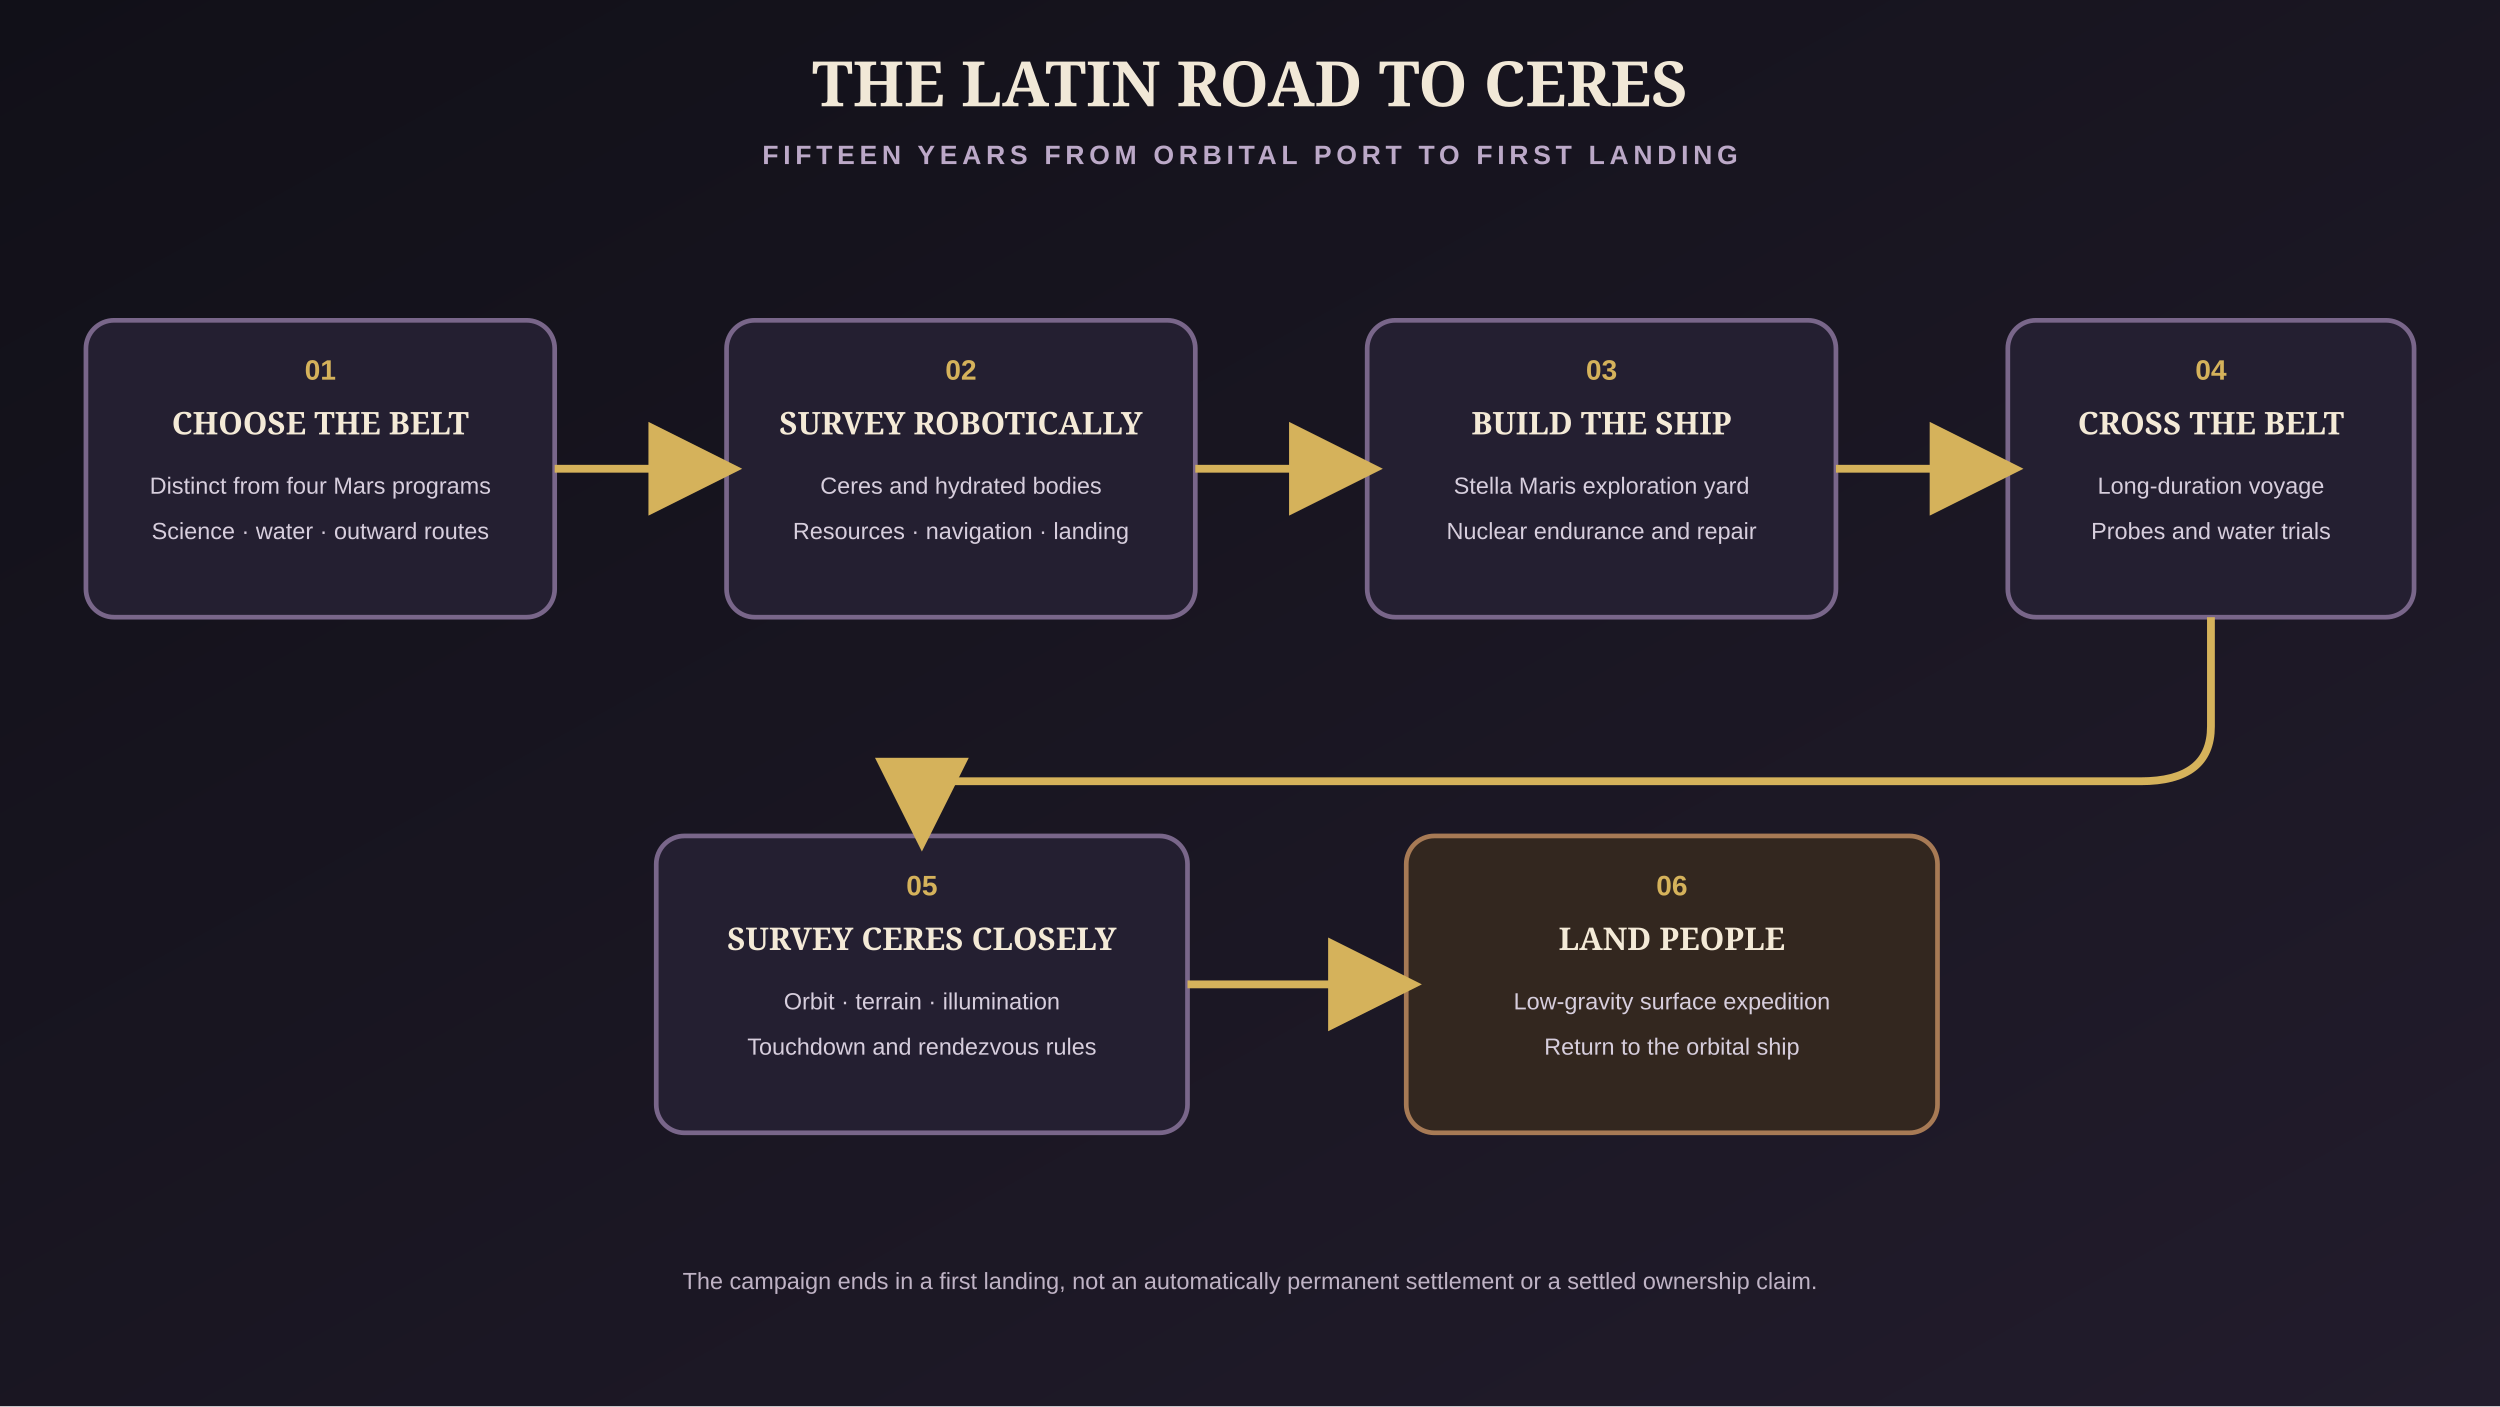
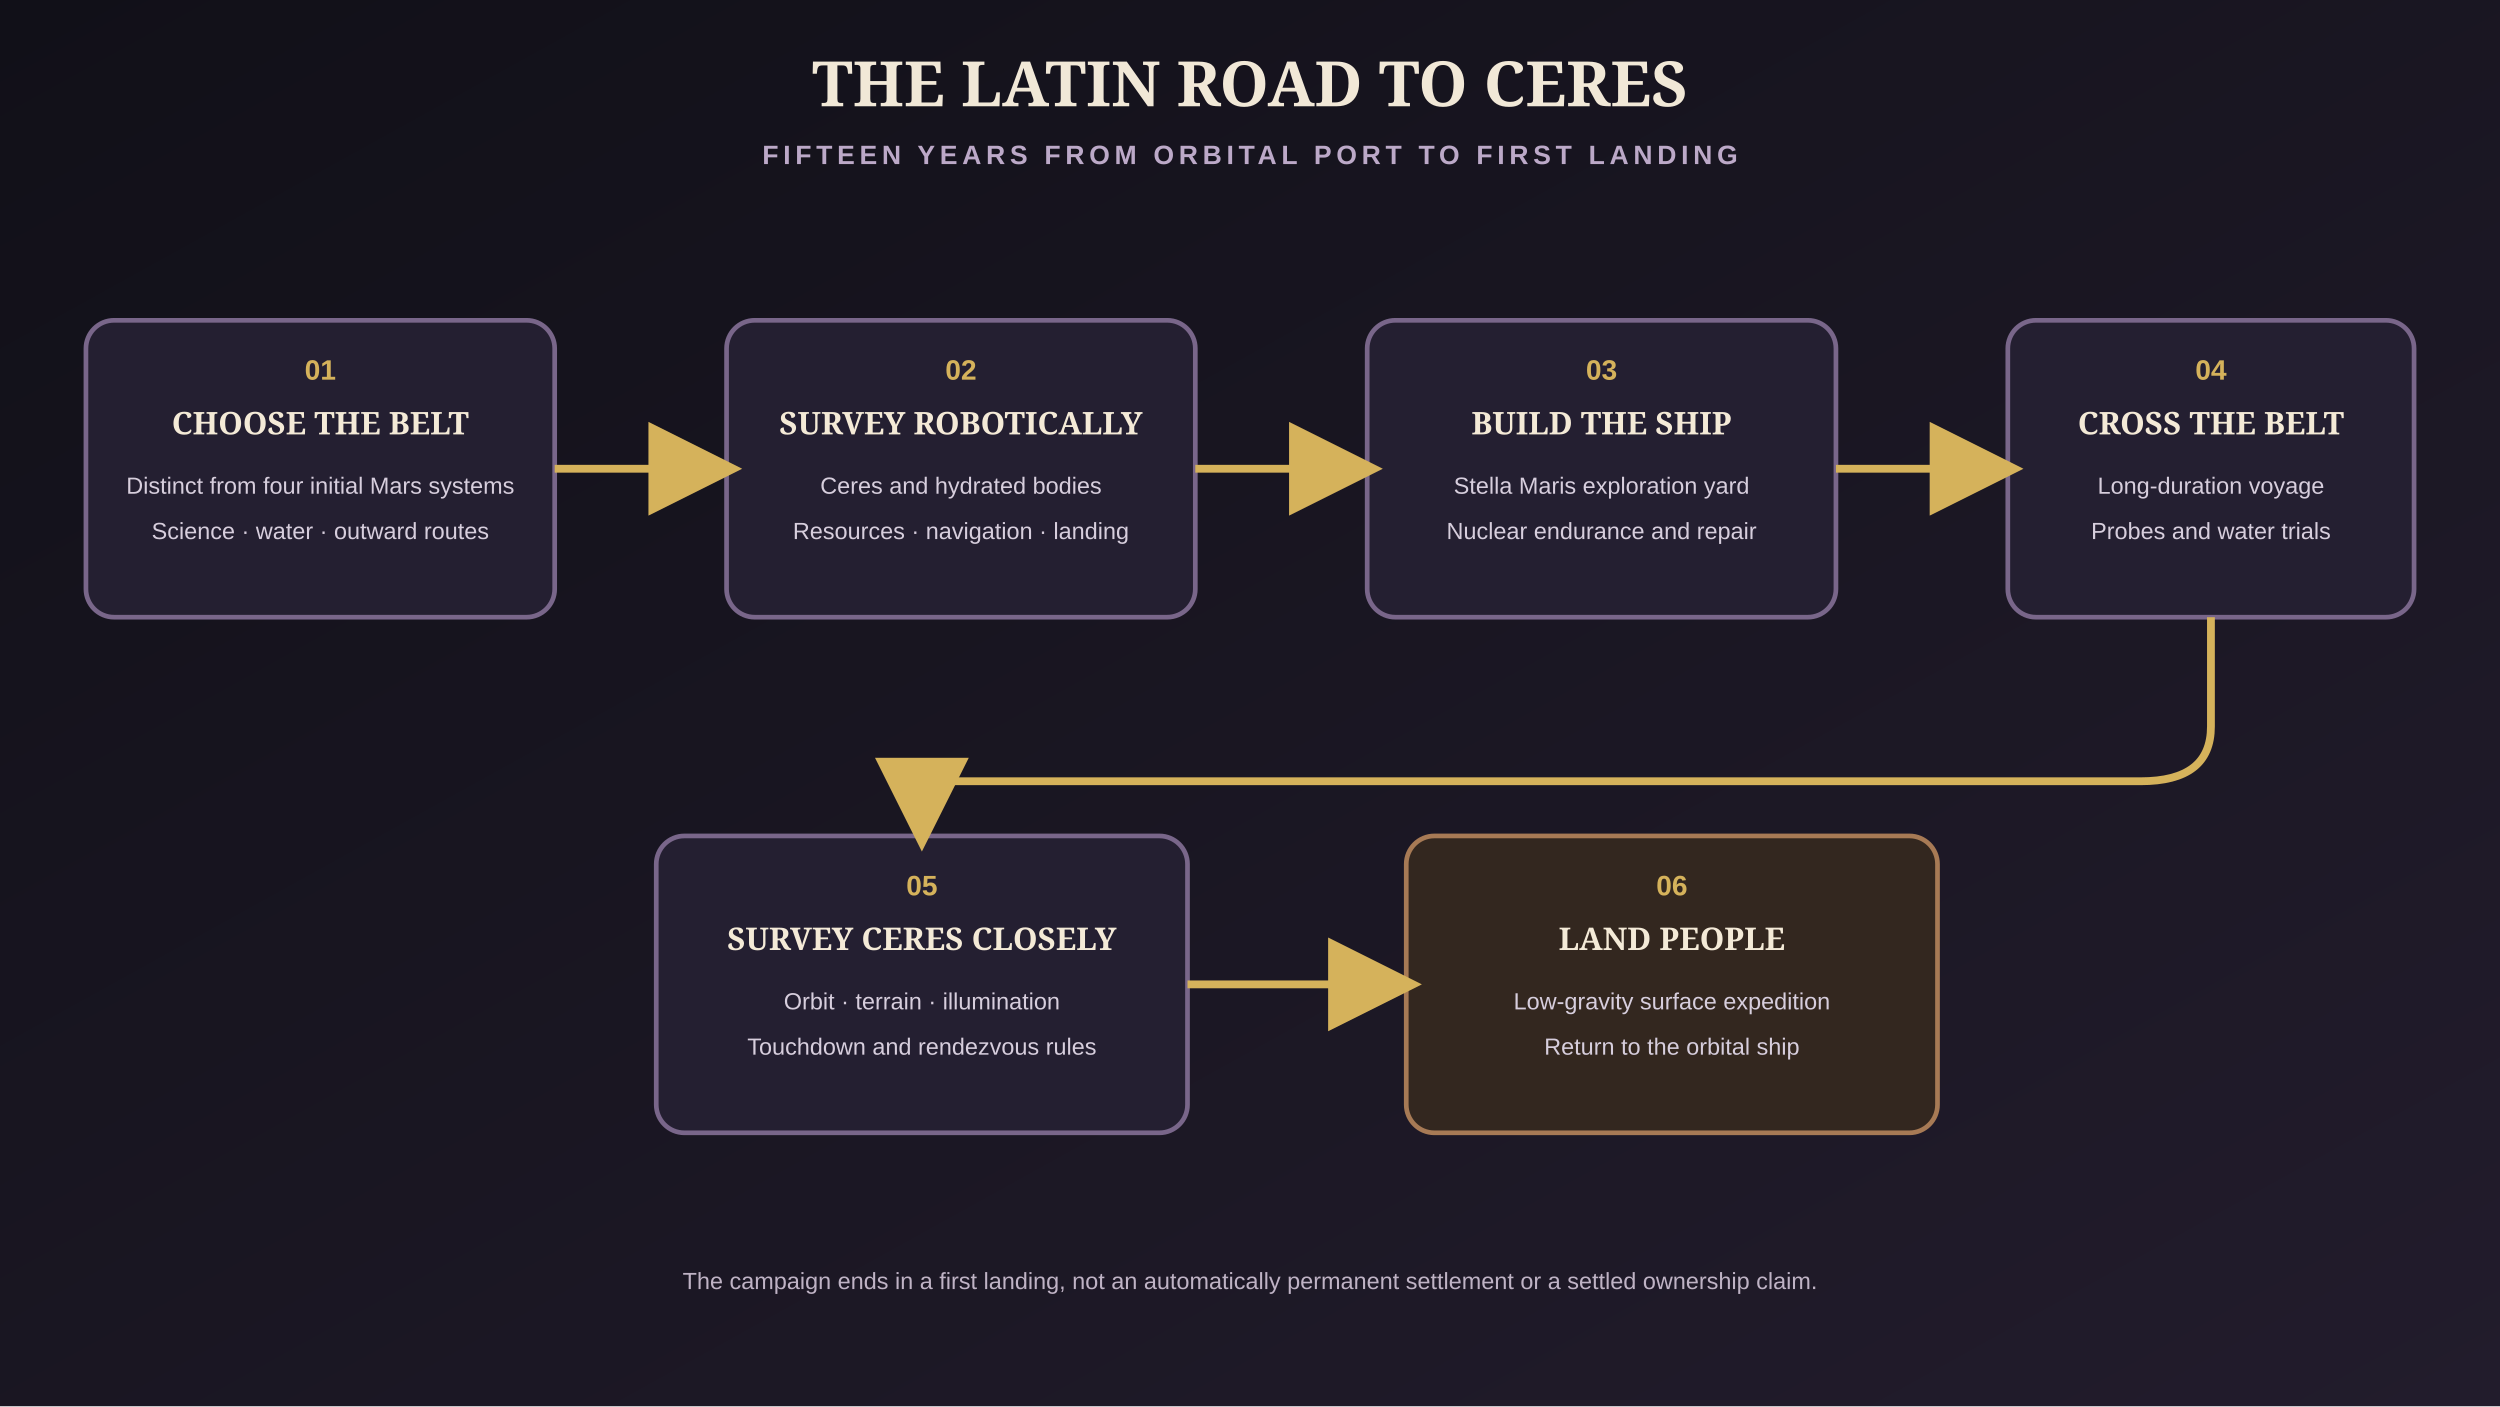
<svg xmlns="http://www.w3.org/2000/svg" viewBox="0 0 1600 900" role="img" aria-labelledby="title desc">
  <defs>
    <linearGradient id="bg" x1="0" y1="0" x2="1" y2="1">
      <stop stop-color="#111018" />
      <stop offset="1" stop-color="#221c2c" />
    </linearGradient>
    <marker id="arrow" markerWidth="12" markerHeight="12" refX="10" refY="6" orient="auto">
      <path d="M0 0L12 6 0 12Z" fill="#d5b25b" />
    </marker>
    <style>.title{font:700 40px Georgia,serif;fill:#f1e8d7}.sub{font:600 17px Arial,sans-serif;letter-spacing:3px;fill:#bca9c8}.box{fill:#241f31;stroke:#79668a;stroke-width:3;rx:18}.final{fill:#33271f;stroke:#a77a55;stroke-width:3;rx:18}.num{font:700 18px Arial,sans-serif;fill:#d5b25b}.head{font:700 20px Georgia,serif;fill:#f4ead7}.copy{font:15px Arial,sans-serif;fill:#d7cedd}.line{stroke:#d5b25b;stroke-width:5;fill:none;marker-end:url(#arrow)}.foot{font:15px Arial,sans-serif;fill:#bfb3c5}</style>
  </defs>
  <rect width="1600" height="900" fill="url(#bg)" />
  <text x="800" y="68" text-anchor="middle" class="title">THE LATIN ROAD TO CERES</text>
  <text x="800" y="105" text-anchor="middle" class="sub">FIFTEEN YEARS FROM ORBITAL PORT TO FIRST LANDING</text>
  <rect x="55" y="205" width="300" height="190" class="box" />
  <text x="205" y="243" text-anchor="middle" class="num">01</text>
  <text x="205" y="278" text-anchor="middle" class="head">CHOOSE THE BELT</text>
-   <text x="205" y="316" text-anchor="middle" class="copy">Distinct from four Mars programs</text>
+   <text x="205" y="316" text-anchor="middle" class="copy">Distinct from four initial Mars systems</text>
  <text x="205" y="345" text-anchor="middle" class="copy">Science · water · outward routes</text>
  <rect x="465" y="205" width="300" height="190" class="box" />
  <text x="615" y="243" text-anchor="middle" class="num">02</text>
  <text x="615" y="278" text-anchor="middle" class="head">SURVEY ROBOTICALLY</text>
  <text x="615" y="316" text-anchor="middle" class="copy">Ceres and hydrated bodies</text>
  <text x="615" y="345" text-anchor="middle" class="copy">Resources · navigation · landing</text>
  <rect x="875" y="205" width="300" height="190" class="box" />
  <text x="1025" y="243" text-anchor="middle" class="num">03</text>
  <text x="1025" y="278" text-anchor="middle" class="head">BUILD THE SHIP</text>
  <text x="1025" y="316" text-anchor="middle" class="copy">Stella Maris exploration yard</text>
  <text x="1025" y="345" text-anchor="middle" class="copy">Nuclear endurance and repair</text>
  <rect x="1285" y="205" width="260" height="190" class="box" />
  <text x="1415" y="243" text-anchor="middle" class="num">04</text>
  <text x="1415" y="278" text-anchor="middle" class="head">CROSS THE BELT</text>
  <text x="1415" y="316" text-anchor="middle" class="copy">Long-duration voyage</text>
  <text x="1415" y="345" text-anchor="middle" class="copy">Probes and water trials</text>
  <path d="M355 300H465" class="line" />
  <path d="M765 300H875" class="line" />
  <path d="M1175 300H1285" class="line" />
  <rect x="420" y="535" width="340" height="190" class="box" />
  <text x="590" y="573" text-anchor="middle" class="num">05</text>
  <text x="590" y="608" text-anchor="middle" class="head">SURVEY CERES CLOSELY</text>
  <text x="590" y="646" text-anchor="middle" class="copy">Orbit · terrain · illumination</text>
  <text x="590" y="675" text-anchor="middle" class="copy">Touchdown and rendezvous rules</text>
  <rect x="900" y="535" width="340" height="190" class="final" />
  <text x="1070" y="573" text-anchor="middle" class="num">06</text>
  <text x="1070" y="608" text-anchor="middle" class="head">LAND PEOPLE</text>
  <text x="1070" y="646" text-anchor="middle" class="copy">Low-gravity surface expedition</text>
  <text x="1070" y="675" text-anchor="middle" class="copy">Return to the orbital ship</text>
  <path d="M1415 395V465Q1415 500 1370 500H590V535" class="line" />
  <path d="M760 630H900" class="line" />
  <text x="800" y="825" text-anchor="middle" class="foot">The campaign ends in a first landing, not an automatically permanent settlement or a settled ownership claim.</text>
</svg>
